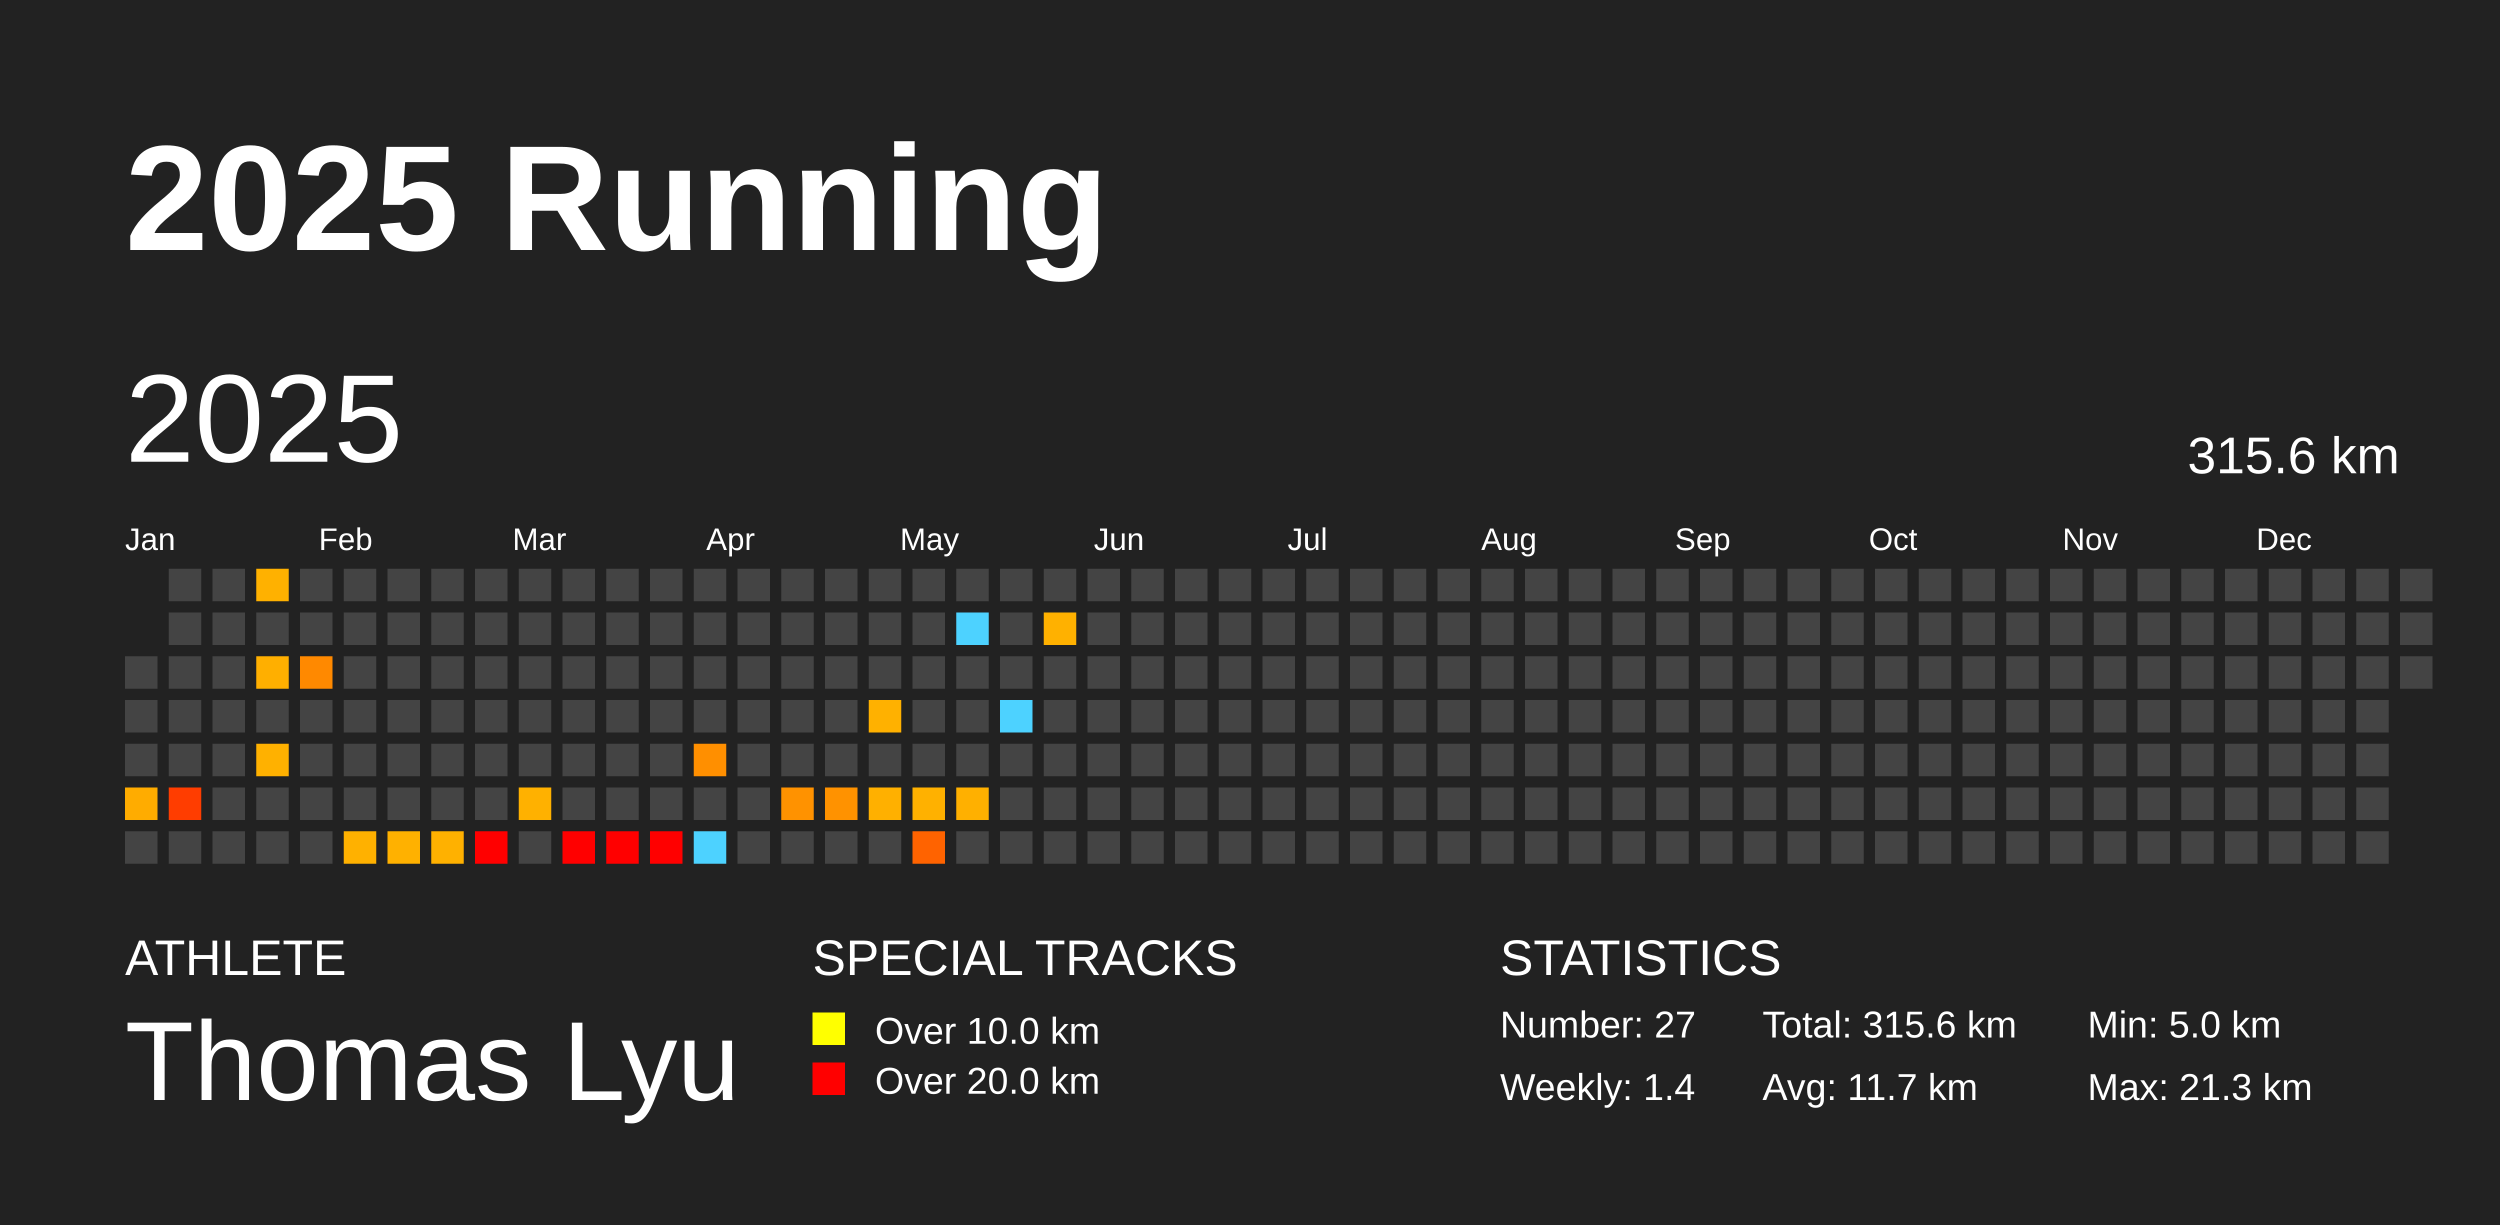
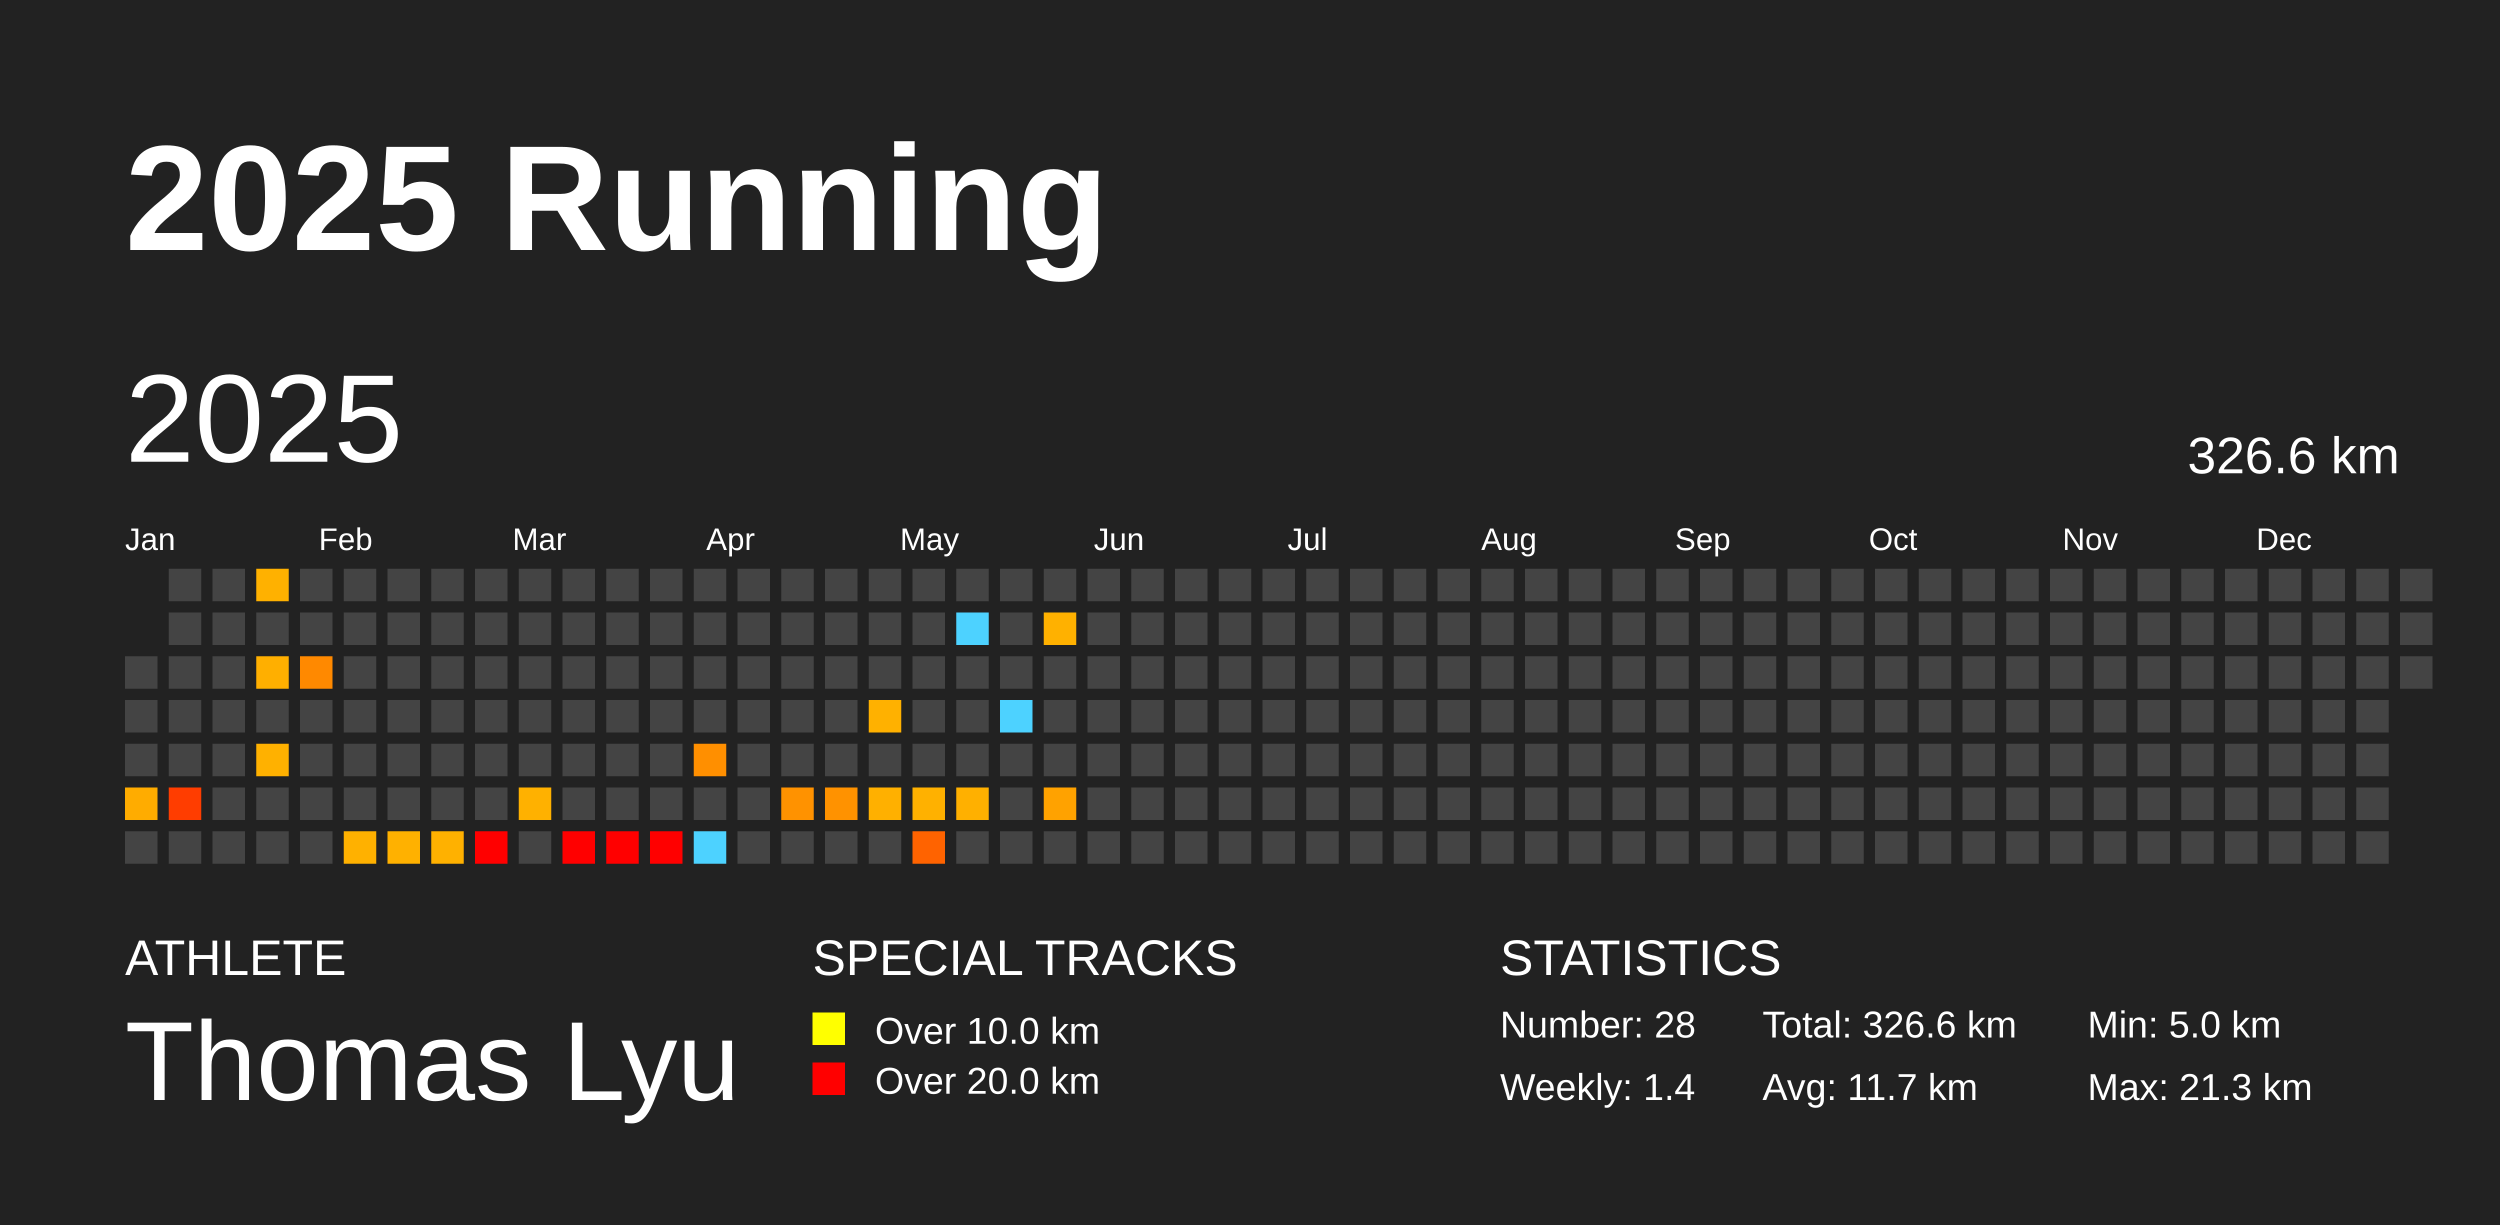
<svg xmlns="http://www.w3.org/2000/svg" baseProfile="full" height="98mm" version="1.1" viewBox="0,0,200,98" width="200mm">
  <defs />
  <rect fill="#222222" height="98" width="200" x="0" y="0" />
  <text fill="#FFFFFF" style="font-size:12px; font-family:Arial; font-weight:bold;" x="10" y="20">2025 Running</text>
  <text fill="#FFFFFF" style="font-size:4px; font-family:Arial" x="10" y="78">ATHLETE</text>
  <text fill="#FFFFFF" style="font-size:9px; font-family:Arial" x="10" y="88">Thomas Lyu</text>
  <text fill="#FFFFFF" style="font-size:4px; font-family:Arial" x="65" y="78">SPECIAL TRACKS</text>
  <rect fill="yellow" height="2.6" width="2.6" x="65" y="81" />
  <text fill="#FFFFFF" style="font-size:3px; font-family:Arial" x="70" y="83.5">Over 10.0 km</text>
  <rect fill="red" height="2.6" width="2.6" x="65" y="85" />
  <text fill="#FFFFFF" style="font-size:3px; font-family:Arial" x="70" y="87.5">Over 20.0 km</text>
  <text fill="#FFFFFF" style="font-size:4px; font-family:Arial" x="120" y="78">STATISTICS</text>
-   <text fill="#FFFFFF" style="font-size:3px; font-family:Arial" x="120" y="83">Number: 27</text>
+   <text fill="#FFFFFF" style="font-size:3px; font-family:Arial" x="120" y="83">Number: 28</text>
  <text fill="#FFFFFF" style="font-size:3px; font-family:Arial" x="120" y="88">Weekly: 1.4</text>
-   <text fill="#FFFFFF" style="font-size:3px; font-family:Arial" x="141" y="83">Total: 315.6 km</text>
+   <text fill="#FFFFFF" style="font-size:3px; font-family:Arial" x="141" y="83">Total: 326.6 km</text>
  <text fill="#FFFFFF" style="font-size:3px; font-family:Arial" x="141" y="88">Avg: 11.7 km</text>
  <text fill="#FFFFFF" style="font-size:3px; font-family:Arial" x="167" y="83">Min: 5.0 km</text>
  <text fill="#FFFFFF" style="font-size:3px; font-family:Arial" x="167" y="88">Max: 21.3 km</text>
  <text dominant-baseline="hanging" fill="#FFFFFF" style="font-size:10.0px; font-family:Arial;" x="10" y="30">2025</text>
-   <text dominant-baseline="hanging" fill="#FFFFFF" style="font-size:4.125px; font-family:Arial;" x="175" y="35">315.6 km</text>
+   <text dominant-baseline="hanging" fill="#FFFFFF" style="font-size:4.125px; font-family:Arial;" x="175" y="35">326.6 km</text>
  <text fill="#FFFFFF" style="font-size:2.5px; font-family:Arial" x="10.0" y="44">Jan</text>
  <text fill="#FFFFFF" style="font-size:2.5px; font-family:Arial" x="25.5" y="44">Feb</text>
  <text fill="#FFFFFF" style="font-size:2.5px; font-family:Arial" x="41.0" y="44">Mar</text>
  <text fill="#FFFFFF" style="font-size:2.5px; font-family:Arial" x="56.5" y="44">Apr</text>
  <text fill="#FFFFFF" style="font-size:2.5px; font-family:Arial" x="72.0" y="44">May</text>
  <text fill="#FFFFFF" style="font-size:2.5px; font-family:Arial" x="87.5" y="44">Jun</text>
  <text fill="#FFFFFF" style="font-size:2.5px; font-family:Arial" x="103.0" y="44">Jul</text>
  <text fill="#FFFFFF" style="font-size:2.5px; font-family:Arial" x="118.5" y="44">Aug</text>
  <text fill="#FFFFFF" style="font-size:2.5px; font-family:Arial" x="134.0" y="44">Sep</text>
  <text fill="#FFFFFF" style="font-size:2.5px; font-family:Arial" x="149.5" y="44">Oct</text>
  <text fill="#FFFFFF" style="font-size:2.5px; font-family:Arial" x="165.0" y="44">Nov</text>
  <text fill="#FFFFFF" style="font-size:2.5px; font-family:Arial" x="180.5" y="44">Dec</text>
  <rect fill="#444444" height="2.6" width="2.6" x="10.0" y="52.5" />
  <rect fill="#444444" height="2.6" width="2.6" x="10.0" y="56.0" />
  <rect fill="#444444" height="2.6" width="2.6" x="10.0" y="59.5" />
  <rect fill="#ffac00" height="2.6" width="2.6" x="10.0" y="63.0" />
  <rect fill="#444444" height="2.6" width="2.6" x="10.0" y="66.5" />
  <rect fill="#444444" height="2.6" width="2.6" x="13.5" y="45.5" />
  <rect fill="#444444" height="2.6" width="2.6" x="13.5" y="49.0" />
  <rect fill="#444444" height="2.6" width="2.6" x="13.5" y="52.5" />
  <rect fill="#444444" height="2.6" width="2.6" x="13.5" y="56.0" />
  <rect fill="#444444" height="2.6" width="2.6" x="13.5" y="59.5" />
  <rect fill="#ff3d00" height="2.6" width="2.6" x="13.5" y="63.0" />
  <rect fill="#444444" height="2.6" width="2.6" x="13.5" y="66.5" />
  <rect fill="#444444" height="2.6" width="2.6" x="17.0" y="45.5" />
  <rect fill="#444444" height="2.6" width="2.6" x="17.0" y="49.0" />
  <rect fill="#444444" height="2.6" width="2.6" x="17.0" y="52.5" />
  <rect fill="#444444" height="2.6" width="2.6" x="17.0" y="56.0" />
  <rect fill="#444444" height="2.6" width="2.6" x="17.0" y="59.5" />
  <rect fill="#444444" height="2.6" width="2.6" x="17.0" y="63.0" />
  <rect fill="#444444" height="2.6" width="2.6" x="17.0" y="66.5" />
  <rect fill="#ffb100" height="2.6" width="2.6" x="20.5" y="45.5" />
  <rect fill="#444444" height="2.6" width="2.6" x="20.5" y="49.0" />
  <rect fill="#ffaf00" height="2.6" width="2.6" x="20.5" y="52.5" />
  <rect fill="#444444" height="2.6" width="2.6" x="20.5" y="56.0" />
  <rect fill="#ffb100" height="2.6" width="2.6" x="20.5" y="59.5" />
  <rect fill="#444444" height="2.6" width="2.6" x="20.5" y="63.0" />
  <rect fill="#444444" height="2.6" width="2.6" x="20.5" y="66.5" />
  <rect fill="#444444" height="2.6" width="2.6" x="24.0" y="45.5" />
  <rect fill="#444444" height="2.6" width="2.6" x="24.0" y="49.0" />
  <rect fill="#ff8900" height="2.6" width="2.6" x="24.0" y="52.5" />
  <rect fill="#444444" height="2.6" width="2.6" x="24.0" y="56.0" />
  <rect fill="#444444" height="2.6" width="2.6" x="24.0" y="59.5" />
  <rect fill="#444444" height="2.6" width="2.6" x="24.0" y="63.0" />
  <rect fill="#444444" height="2.6" width="2.6" x="24.0" y="66.5" />
  <rect fill="#444444" height="2.6" width="2.6" x="27.5" y="45.5" />
  <rect fill="#444444" height="2.6" width="2.6" x="27.5" y="49.0" />
  <rect fill="#444444" height="2.6" width="2.6" x="27.5" y="52.5" />
  <rect fill="#444444" height="2.6" width="2.6" x="27.5" y="56.0" />
  <rect fill="#444444" height="2.6" width="2.6" x="27.5" y="59.5" />
  <rect fill="#444444" height="2.6" width="2.6" x="27.5" y="63.0" />
  <rect fill="#ffb100" height="2.6" width="2.6" x="27.5" y="66.5" />
  <rect fill="#444444" height="2.6" width="2.6" x="31.0" y="45.5" />
  <rect fill="#444444" height="2.6" width="2.6" x="31.0" y="49.0" />
  <rect fill="#444444" height="2.6" width="2.6" x="31.0" y="52.5" />
  <rect fill="#444444" height="2.6" width="2.6" x="31.0" y="56.0" />
  <rect fill="#444444" height="2.6" width="2.6" x="31.0" y="59.5" />
  <rect fill="#444444" height="2.6" width="2.6" x="31.0" y="63.0" />
  <rect fill="#ffb100" height="2.6" width="2.6" x="31.0" y="66.5" />
  <rect fill="#444444" height="2.6" width="2.6" x="34.5" y="45.5" />
  <rect fill="#444444" height="2.6" width="2.6" x="34.5" y="49.0" />
  <rect fill="#444444" height="2.6" width="2.6" x="34.5" y="52.5" />
  <rect fill="#444444" height="2.6" width="2.6" x="34.5" y="56.0" />
  <rect fill="#444444" height="2.6" width="2.6" x="34.5" y="59.5" />
  <rect fill="#444444" height="2.6" width="2.6" x="34.5" y="63.0" />
  <rect fill="#ffb100" height="2.6" width="2.6" x="34.5" y="66.5" />
  <rect fill="#444444" height="2.6" width="2.6" x="38.0" y="45.5" />
  <rect fill="#444444" height="2.6" width="2.6" x="38.0" y="49.0" />
  <rect fill="#444444" height="2.6" width="2.6" x="38.0" y="52.5" />
  <rect fill="#444444" height="2.6" width="2.6" x="38.0" y="56.0" />
  <rect fill="#444444" height="2.6" width="2.6" x="38.0" y="59.5" />
  <rect fill="#444444" height="2.6" width="2.6" x="38.0" y="63.0" />
  <rect fill="red" height="2.6" width="2.6" x="38.0" y="66.5" />
  <rect fill="#444444" height="2.6" width="2.6" x="41.5" y="45.5" />
  <rect fill="#444444" height="2.6" width="2.6" x="41.5" y="49.0" />
  <rect fill="#444444" height="2.6" width="2.6" x="41.5" y="52.5" />
  <rect fill="#444444" height="2.6" width="2.6" x="41.5" y="56.0" />
  <rect fill="#444444" height="2.6" width="2.6" x="41.5" y="59.5" />
  <rect fill="#ffb100" height="2.6" width="2.6" x="41.5" y="63.0" />
  <rect fill="#444444" height="2.6" width="2.6" x="41.5" y="66.5" />
  <rect fill="#444444" height="2.6" width="2.6" x="45.0" y="45.5" />
  <rect fill="#444444" height="2.6" width="2.6" x="45.0" y="49.0" />
  <rect fill="#444444" height="2.6" width="2.6" x="45.0" y="52.5" />
  <rect fill="#444444" height="2.6" width="2.6" x="45.0" y="56.0" />
  <rect fill="#444444" height="2.6" width="2.6" x="45.0" y="59.5" />
  <rect fill="#444444" height="2.6" width="2.6" x="45.0" y="63.0" />
  <rect fill="red" height="2.6" width="2.6" x="45.0" y="66.5" />
  <rect fill="#444444" height="2.6" width="2.6" x="48.5" y="45.5" />
  <rect fill="#444444" height="2.6" width="2.6" x="48.5" y="49.0" />
  <rect fill="#444444" height="2.6" width="2.6" x="48.5" y="52.5" />
  <rect fill="#444444" height="2.6" width="2.6" x="48.5" y="56.0" />
  <rect fill="#444444" height="2.6" width="2.6" x="48.5" y="59.5" />
  <rect fill="#444444" height="2.6" width="2.6" x="48.5" y="63.0" />
  <rect fill="red" height="2.6" width="2.6" x="48.5" y="66.5" />
  <rect fill="#444444" height="2.6" width="2.6" x="52.0" y="45.5" />
  <rect fill="#444444" height="2.6" width="2.6" x="52.0" y="49.0" />
  <rect fill="#444444" height="2.6" width="2.6" x="52.0" y="52.5" />
  <rect fill="#444444" height="2.6" width="2.6" x="52.0" y="56.0" />
  <rect fill="#444444" height="2.6" width="2.6" x="52.0" y="59.5" />
  <rect fill="#444444" height="2.6" width="2.6" x="52.0" y="63.0" />
  <rect fill="red" height="2.6" width="2.6" x="52.0" y="66.5" />
  <rect fill="#444444" height="2.6" width="2.6" x="55.5" y="45.5" />
  <rect fill="#444444" height="2.6" width="2.6" x="55.5" y="49.0" />
  <rect fill="#444444" height="2.6" width="2.6" x="55.5" y="52.5" />
  <rect fill="#444444" height="2.6" width="2.6" x="55.5" y="56.0" />
  <rect fill="#ff8f00" height="2.6" width="2.6" x="55.5" y="59.5" />
  <rect fill="#444444" height="2.6" width="2.6" x="55.5" y="63.0" />
  <rect fill="#4dd2ff" height="2.6" width="2.6" x="55.5" y="66.5" />
  <rect fill="#444444" height="2.6" width="2.6" x="59.0" y="45.5" />
  <rect fill="#444444" height="2.6" width="2.6" x="59.0" y="49.0" />
  <rect fill="#444444" height="2.6" width="2.6" x="59.0" y="52.5" />
  <rect fill="#444444" height="2.6" width="2.6" x="59.0" y="56.0" />
  <rect fill="#444444" height="2.6" width="2.6" x="59.0" y="59.5" />
  <rect fill="#444444" height="2.6" width="2.6" x="59.0" y="63.0" />
  <rect fill="#444444" height="2.6" width="2.6" x="59.0" y="66.5" />
  <rect fill="#444444" height="2.6" width="2.6" x="62.5" y="45.5" />
  <rect fill="#444444" height="2.6" width="2.6" x="62.5" y="49.0" />
  <rect fill="#444444" height="2.6" width="2.6" x="62.5" y="52.5" />
  <rect fill="#444444" height="2.6" width="2.6" x="62.5" y="56.0" />
  <rect fill="#444444" height="2.6" width="2.6" x="62.5" y="59.5" />
  <rect fill="#ff9200" height="2.6" width="2.6" x="62.5" y="63.0" />
  <rect fill="#444444" height="2.6" width="2.6" x="62.5" y="66.5" />
  <rect fill="#444444" height="2.6" width="2.6" x="66.0" y="45.5" />
  <rect fill="#444444" height="2.6" width="2.6" x="66.0" y="49.0" />
  <rect fill="#444444" height="2.6" width="2.6" x="66.0" y="52.5" />
  <rect fill="#444444" height="2.6" width="2.6" x="66.0" y="56.0" />
  <rect fill="#444444" height="2.6" width="2.6" x="66.0" y="59.5" />
  <rect fill="#ff9200" height="2.6" width="2.6" x="66.0" y="63.0" />
  <rect fill="#444444" height="2.6" width="2.6" x="66.0" y="66.5" />
  <rect fill="#444444" height="2.6" width="2.6" x="69.5" y="45.5" />
  <rect fill="#444444" height="2.6" width="2.6" x="69.5" y="49.0" />
  <rect fill="#444444" height="2.6" width="2.6" x="69.5" y="52.5" />
  <rect fill="#ffb100" height="2.6" width="2.6" x="69.5" y="56.0" />
  <rect fill="#444444" height="2.6" width="2.6" x="69.5" y="59.5" />
  <rect fill="#ffb000" height="2.6" width="2.6" x="69.5" y="63.0" />
  <rect fill="#444444" height="2.6" width="2.6" x="69.5" y="66.5" />
  <rect fill="#444444" height="2.6" width="2.6" x="73.0" y="45.5" />
  <rect fill="#444444" height="2.6" width="2.6" x="73.0" y="49.0" />
  <rect fill="#444444" height="2.6" width="2.6" x="73.0" y="52.5" />
  <rect fill="#444444" height="2.6" width="2.6" x="73.0" y="56.0" />
  <rect fill="#444444" height="2.6" width="2.6" x="73.0" y="59.5" />
  <rect fill="#ffb100" height="2.6" width="2.6" x="73.0" y="63.0" />
  <rect fill="#ff6300" height="2.6" width="2.6" x="73.0" y="66.5" />
  <rect fill="#444444" height="2.6" width="2.6" x="76.5" y="45.5" />
  <rect fill="#4dd2ff" height="2.6" width="2.6" x="76.5" y="49.0" />
  <rect fill="#444444" height="2.6" width="2.6" x="76.5" y="52.5" />
  <rect fill="#444444" height="2.6" width="2.6" x="76.5" y="56.0" />
  <rect fill="#444444" height="2.6" width="2.6" x="76.5" y="59.5" />
  <rect fill="#ffb000" height="2.6" width="2.6" x="76.5" y="63.0" />
  <rect fill="#444444" height="2.6" width="2.6" x="76.5" y="66.5" />
  <rect fill="#444444" height="2.6" width="2.6" x="80.0" y="45.5" />
  <rect fill="#444444" height="2.6" width="2.6" x="80.0" y="49.0" />
  <rect fill="#444444" height="2.6" width="2.6" x="80.0" y="52.5" />
  <rect fill="#4dd2ff" height="2.6" width="2.6" x="80.0" y="56.0" />
  <rect fill="#444444" height="2.6" width="2.6" x="80.0" y="59.5" />
  <rect fill="#444444" height="2.6" width="2.6" x="80.0" y="63.0" />
  <rect fill="#444444" height="2.6" width="2.6" x="80.0" y="66.5" />
  <rect fill="#444444" height="2.6" width="2.6" x="83.5" y="45.5" />
  <rect fill="#ffb100" height="2.6" width="2.6" x="83.5" y="49.0" />
  <rect fill="#444444" height="2.6" width="2.6" x="83.5" y="52.5" />
  <rect fill="#444444" height="2.6" width="2.6" x="83.5" y="56.0" />
  <rect fill="#444444" height="2.6" width="2.6" x="83.5" y="59.5" />
-   <rect fill="#444444" height="2.6" width="2.6" x="83.5" y="63.0" />
+   <rect fill="#ffa200" height="2.6" width="2.6" x="83.5" y="63.0" />
  <rect fill="#444444" height="2.6" width="2.6" x="83.5" y="66.5" />
  <rect fill="#444444" height="2.6" width="2.6" x="87.0" y="45.5" />
  <rect fill="#444444" height="2.6" width="2.6" x="87.0" y="49.0" />
  <rect fill="#444444" height="2.6" width="2.6" x="87.0" y="52.5" />
  <rect fill="#444444" height="2.6" width="2.6" x="87.0" y="56.0" />
  <rect fill="#444444" height="2.6" width="2.6" x="87.0" y="59.5" />
  <rect fill="#444444" height="2.6" width="2.6" x="87.0" y="63.0" />
  <rect fill="#444444" height="2.6" width="2.6" x="87.0" y="66.5" />
  <rect fill="#444444" height="2.6" width="2.6" x="90.5" y="45.5" />
  <rect fill="#444444" height="2.6" width="2.6" x="90.5" y="49.0" />
  <rect fill="#444444" height="2.6" width="2.6" x="90.5" y="52.5" />
  <rect fill="#444444" height="2.6" width="2.6" x="90.5" y="56.0" />
  <rect fill="#444444" height="2.6" width="2.6" x="90.5" y="59.5" />
  <rect fill="#444444" height="2.6" width="2.6" x="90.5" y="63.0" />
  <rect fill="#444444" height="2.6" width="2.6" x="90.5" y="66.5" />
  <rect fill="#444444" height="2.6" width="2.6" x="94.0" y="45.5" />
  <rect fill="#444444" height="2.6" width="2.6" x="94.0" y="49.0" />
  <rect fill="#444444" height="2.6" width="2.6" x="94.0" y="52.5" />
  <rect fill="#444444" height="2.6" width="2.6" x="94.0" y="56.0" />
  <rect fill="#444444" height="2.6" width="2.6" x="94.0" y="59.5" />
  <rect fill="#444444" height="2.6" width="2.6" x="94.0" y="63.0" />
  <rect fill="#444444" height="2.6" width="2.6" x="94.0" y="66.5" />
  <rect fill="#444444" height="2.6" width="2.6" x="97.5" y="45.5" />
  <rect fill="#444444" height="2.6" width="2.6" x="97.5" y="49.0" />
  <rect fill="#444444" height="2.6" width="2.6" x="97.5" y="52.5" />
  <rect fill="#444444" height="2.6" width="2.6" x="97.5" y="56.0" />
  <rect fill="#444444" height="2.6" width="2.6" x="97.5" y="59.5" />
  <rect fill="#444444" height="2.6" width="2.6" x="97.5" y="63.0" />
  <rect fill="#444444" height="2.6" width="2.6" x="97.5" y="66.5" />
  <rect fill="#444444" height="2.6" width="2.6" x="101.0" y="45.5" />
  <rect fill="#444444" height="2.6" width="2.6" x="101.0" y="49.0" />
  <rect fill="#444444" height="2.6" width="2.6" x="101.0" y="52.5" />
  <rect fill="#444444" height="2.6" width="2.6" x="101.0" y="56.0" />
  <rect fill="#444444" height="2.6" width="2.6" x="101.0" y="59.5" />
  <rect fill="#444444" height="2.6" width="2.6" x="101.0" y="63.0" />
  <rect fill="#444444" height="2.6" width="2.6" x="101.0" y="66.5" />
  <rect fill="#444444" height="2.6" width="2.6" x="104.5" y="45.5" />
  <rect fill="#444444" height="2.6" width="2.6" x="104.5" y="49.0" />
  <rect fill="#444444" height="2.6" width="2.6" x="104.5" y="52.5" />
  <rect fill="#444444" height="2.6" width="2.6" x="104.5" y="56.0" />
  <rect fill="#444444" height="2.6" width="2.6" x="104.5" y="59.5" />
  <rect fill="#444444" height="2.6" width="2.6" x="104.5" y="63.0" />
  <rect fill="#444444" height="2.6" width="2.6" x="104.5" y="66.5" />
  <rect fill="#444444" height="2.6" width="2.6" x="108.0" y="45.5" />
  <rect fill="#444444" height="2.6" width="2.6" x="108.0" y="49.0" />
  <rect fill="#444444" height="2.6" width="2.6" x="108.0" y="52.5" />
  <rect fill="#444444" height="2.6" width="2.6" x="108.0" y="56.0" />
  <rect fill="#444444" height="2.6" width="2.6" x="108.0" y="59.5" />
  <rect fill="#444444" height="2.6" width="2.6" x="108.0" y="63.0" />
  <rect fill="#444444" height="2.6" width="2.6" x="108.0" y="66.5" />
  <rect fill="#444444" height="2.6" width="2.6" x="111.5" y="45.5" />
  <rect fill="#444444" height="2.6" width="2.6" x="111.5" y="49.0" />
  <rect fill="#444444" height="2.6" width="2.6" x="111.5" y="52.5" />
  <rect fill="#444444" height="2.6" width="2.6" x="111.5" y="56.0" />
  <rect fill="#444444" height="2.6" width="2.6" x="111.5" y="59.5" />
  <rect fill="#444444" height="2.6" width="2.6" x="111.5" y="63.0" />
  <rect fill="#444444" height="2.6" width="2.6" x="111.5" y="66.5" />
  <rect fill="#444444" height="2.6" width="2.6" x="115.0" y="45.5" />
  <rect fill="#444444" height="2.6" width="2.6" x="115.0" y="49.0" />
  <rect fill="#444444" height="2.6" width="2.6" x="115.0" y="52.5" />
  <rect fill="#444444" height="2.6" width="2.6" x="115.0" y="56.0" />
  <rect fill="#444444" height="2.6" width="2.6" x="115.0" y="59.5" />
  <rect fill="#444444" height="2.6" width="2.6" x="115.0" y="63.0" />
  <rect fill="#444444" height="2.6" width="2.6" x="115.0" y="66.5" />
  <rect fill="#444444" height="2.6" width="2.6" x="118.5" y="45.5" />
  <rect fill="#444444" height="2.6" width="2.6" x="118.5" y="49.0" />
  <rect fill="#444444" height="2.6" width="2.6" x="118.5" y="52.5" />
  <rect fill="#444444" height="2.6" width="2.6" x="118.5" y="56.0" />
  <rect fill="#444444" height="2.6" width="2.6" x="118.5" y="59.5" />
  <rect fill="#444444" height="2.6" width="2.6" x="118.5" y="63.0" />
  <rect fill="#444444" height="2.6" width="2.6" x="118.5" y="66.5" />
  <rect fill="#444444" height="2.6" width="2.6" x="122.0" y="45.5" />
  <rect fill="#444444" height="2.6" width="2.6" x="122.0" y="49.0" />
  <rect fill="#444444" height="2.6" width="2.6" x="122.0" y="52.5" />
  <rect fill="#444444" height="2.6" width="2.6" x="122.0" y="56.0" />
  <rect fill="#444444" height="2.6" width="2.6" x="122.0" y="59.5" />
  <rect fill="#444444" height="2.6" width="2.6" x="122.0" y="63.0" />
  <rect fill="#444444" height="2.6" width="2.6" x="122.0" y="66.5" />
  <rect fill="#444444" height="2.6" width="2.6" x="125.5" y="45.5" />
  <rect fill="#444444" height="2.6" width="2.6" x="125.5" y="49.0" />
  <rect fill="#444444" height="2.6" width="2.6" x="125.5" y="52.5" />
  <rect fill="#444444" height="2.6" width="2.6" x="125.5" y="56.0" />
  <rect fill="#444444" height="2.6" width="2.6" x="125.5" y="59.5" />
  <rect fill="#444444" height="2.6" width="2.6" x="125.5" y="63.0" />
  <rect fill="#444444" height="2.6" width="2.6" x="125.5" y="66.5" />
  <rect fill="#444444" height="2.6" width="2.6" x="129.0" y="45.5" />
  <rect fill="#444444" height="2.6" width="2.6" x="129.0" y="49.0" />
  <rect fill="#444444" height="2.6" width="2.6" x="129.0" y="52.5" />
  <rect fill="#444444" height="2.6" width="2.6" x="129.0" y="56.0" />
  <rect fill="#444444" height="2.6" width="2.6" x="129.0" y="59.5" />
  <rect fill="#444444" height="2.6" width="2.6" x="129.0" y="63.0" />
  <rect fill="#444444" height="2.6" width="2.6" x="129.0" y="66.5" />
  <rect fill="#444444" height="2.6" width="2.6" x="132.5" y="45.5" />
  <rect fill="#444444" height="2.6" width="2.6" x="132.5" y="49.0" />
  <rect fill="#444444" height="2.6" width="2.6" x="132.5" y="52.5" />
  <rect fill="#444444" height="2.6" width="2.6" x="132.5" y="56.0" />
  <rect fill="#444444" height="2.6" width="2.6" x="132.5" y="59.5" />
  <rect fill="#444444" height="2.6" width="2.6" x="132.5" y="63.0" />
  <rect fill="#444444" height="2.6" width="2.6" x="132.5" y="66.5" />
  <rect fill="#444444" height="2.6" width="2.6" x="136.0" y="45.5" />
  <rect fill="#444444" height="2.6" width="2.6" x="136.0" y="49.0" />
  <rect fill="#444444" height="2.6" width="2.6" x="136.0" y="52.5" />
  <rect fill="#444444" height="2.6" width="2.6" x="136.0" y="56.0" />
  <rect fill="#444444" height="2.6" width="2.6" x="136.0" y="59.5" />
  <rect fill="#444444" height="2.6" width="2.6" x="136.0" y="63.0" />
  <rect fill="#444444" height="2.6" width="2.6" x="136.0" y="66.5" />
  <rect fill="#444444" height="2.6" width="2.6" x="139.5" y="45.5" />
  <rect fill="#444444" height="2.6" width="2.6" x="139.5" y="49.0" />
  <rect fill="#444444" height="2.6" width="2.6" x="139.5" y="52.5" />
  <rect fill="#444444" height="2.6" width="2.6" x="139.5" y="56.0" />
  <rect fill="#444444" height="2.6" width="2.6" x="139.5" y="59.5" />
  <rect fill="#444444" height="2.6" width="2.6" x="139.5" y="63.0" />
  <rect fill="#444444" height="2.6" width="2.6" x="139.5" y="66.5" />
  <rect fill="#444444" height="2.6" width="2.6" x="143.0" y="45.5" />
  <rect fill="#444444" height="2.6" width="2.6" x="143.0" y="49.0" />
  <rect fill="#444444" height="2.6" width="2.6" x="143.0" y="52.5" />
  <rect fill="#444444" height="2.6" width="2.6" x="143.0" y="56.0" />
  <rect fill="#444444" height="2.6" width="2.6" x="143.0" y="59.5" />
  <rect fill="#444444" height="2.6" width="2.6" x="143.0" y="63.0" />
  <rect fill="#444444" height="2.6" width="2.6" x="143.0" y="66.5" />
  <rect fill="#444444" height="2.6" width="2.6" x="146.5" y="45.5" />
  <rect fill="#444444" height="2.6" width="2.6" x="146.5" y="49.0" />
  <rect fill="#444444" height="2.6" width="2.6" x="146.5" y="52.5" />
  <rect fill="#444444" height="2.6" width="2.6" x="146.5" y="56.0" />
  <rect fill="#444444" height="2.6" width="2.6" x="146.5" y="59.5" />
  <rect fill="#444444" height="2.6" width="2.6" x="146.5" y="63.0" />
  <rect fill="#444444" height="2.6" width="2.6" x="146.5" y="66.5" />
  <rect fill="#444444" height="2.6" width="2.6" x="150.0" y="45.5" />
  <rect fill="#444444" height="2.6" width="2.6" x="150.0" y="49.0" />
  <rect fill="#444444" height="2.6" width="2.6" x="150.0" y="52.5" />
  <rect fill="#444444" height="2.6" width="2.6" x="150.0" y="56.0" />
  <rect fill="#444444" height="2.6" width="2.6" x="150.0" y="59.5" />
  <rect fill="#444444" height="2.6" width="2.6" x="150.0" y="63.0" />
  <rect fill="#444444" height="2.6" width="2.6" x="150.0" y="66.5" />
  <rect fill="#444444" height="2.6" width="2.6" x="153.5" y="45.5" />
  <rect fill="#444444" height="2.6" width="2.6" x="153.5" y="49.0" />
  <rect fill="#444444" height="2.6" width="2.6" x="153.5" y="52.5" />
  <rect fill="#444444" height="2.6" width="2.6" x="153.5" y="56.0" />
  <rect fill="#444444" height="2.6" width="2.6" x="153.5" y="59.5" />
  <rect fill="#444444" height="2.6" width="2.6" x="153.5" y="63.0" />
  <rect fill="#444444" height="2.6" width="2.6" x="153.5" y="66.5" />
  <rect fill="#444444" height="2.6" width="2.6" x="157.0" y="45.5" />
  <rect fill="#444444" height="2.6" width="2.6" x="157.0" y="49.0" />
  <rect fill="#444444" height="2.6" width="2.6" x="157.0" y="52.5" />
  <rect fill="#444444" height="2.6" width="2.6" x="157.0" y="56.0" />
  <rect fill="#444444" height="2.6" width="2.6" x="157.0" y="59.5" />
  <rect fill="#444444" height="2.6" width="2.6" x="157.0" y="63.0" />
  <rect fill="#444444" height="2.6" width="2.6" x="157.0" y="66.5" />
  <rect fill="#444444" height="2.6" width="2.6" x="160.5" y="45.5" />
  <rect fill="#444444" height="2.6" width="2.6" x="160.5" y="49.0" />
  <rect fill="#444444" height="2.6" width="2.6" x="160.5" y="52.5" />
  <rect fill="#444444" height="2.6" width="2.6" x="160.5" y="56.0" />
  <rect fill="#444444" height="2.6" width="2.6" x="160.5" y="59.5" />
  <rect fill="#444444" height="2.6" width="2.6" x="160.5" y="63.0" />
  <rect fill="#444444" height="2.6" width="2.6" x="160.5" y="66.5" />
  <rect fill="#444444" height="2.6" width="2.6" x="164.0" y="45.5" />
  <rect fill="#444444" height="2.6" width="2.6" x="164.0" y="49.0" />
  <rect fill="#444444" height="2.6" width="2.6" x="164.0" y="52.5" />
  <rect fill="#444444" height="2.6" width="2.6" x="164.0" y="56.0" />
  <rect fill="#444444" height="2.6" width="2.6" x="164.0" y="59.5" />
  <rect fill="#444444" height="2.6" width="2.6" x="164.0" y="63.0" />
  <rect fill="#444444" height="2.6" width="2.6" x="164.0" y="66.5" />
  <rect fill="#444444" height="2.6" width="2.6" x="167.5" y="45.5" />
  <rect fill="#444444" height="2.6" width="2.6" x="167.5" y="49.0" />
  <rect fill="#444444" height="2.6" width="2.6" x="167.5" y="52.5" />
  <rect fill="#444444" height="2.6" width="2.6" x="167.5" y="56.0" />
  <rect fill="#444444" height="2.6" width="2.6" x="167.5" y="59.5" />
  <rect fill="#444444" height="2.6" width="2.6" x="167.5" y="63.0" />
  <rect fill="#444444" height="2.6" width="2.6" x="167.5" y="66.5" />
  <rect fill="#444444" height="2.6" width="2.6" x="171.0" y="45.5" />
  <rect fill="#444444" height="2.6" width="2.6" x="171.0" y="49.0" />
  <rect fill="#444444" height="2.6" width="2.6" x="171.0" y="52.5" />
  <rect fill="#444444" height="2.6" width="2.6" x="171.0" y="56.0" />
  <rect fill="#444444" height="2.6" width="2.6" x="171.0" y="59.5" />
  <rect fill="#444444" height="2.6" width="2.6" x="171.0" y="63.0" />
  <rect fill="#444444" height="2.6" width="2.6" x="171.0" y="66.5" />
  <rect fill="#444444" height="2.6" width="2.6" x="174.5" y="45.5" />
  <rect fill="#444444" height="2.6" width="2.6" x="174.5" y="49.0" />
  <rect fill="#444444" height="2.6" width="2.6" x="174.5" y="52.5" />
  <rect fill="#444444" height="2.6" width="2.6" x="174.5" y="56.0" />
  <rect fill="#444444" height="2.6" width="2.6" x="174.5" y="59.5" />
  <rect fill="#444444" height="2.6" width="2.6" x="174.5" y="63.0" />
  <rect fill="#444444" height="2.6" width="2.6" x="174.5" y="66.5" />
  <rect fill="#444444" height="2.6" width="2.6" x="178.0" y="45.5" />
  <rect fill="#444444" height="2.6" width="2.6" x="178.0" y="49.0" />
  <rect fill="#444444" height="2.6" width="2.6" x="178.0" y="52.5" />
  <rect fill="#444444" height="2.6" width="2.6" x="178.0" y="56.0" />
  <rect fill="#444444" height="2.6" width="2.6" x="178.0" y="59.5" />
  <rect fill="#444444" height="2.6" width="2.6" x="178.0" y="63.0" />
  <rect fill="#444444" height="2.6" width="2.6" x="178.0" y="66.5" />
  <rect fill="#444444" height="2.6" width="2.6" x="181.5" y="45.5" />
  <rect fill="#444444" height="2.6" width="2.6" x="181.5" y="49.0" />
  <rect fill="#444444" height="2.6" width="2.6" x="181.5" y="52.5" />
  <rect fill="#444444" height="2.6" width="2.6" x="181.5" y="56.0" />
  <rect fill="#444444" height="2.6" width="2.6" x="181.5" y="59.5" />
  <rect fill="#444444" height="2.6" width="2.6" x="181.5" y="63.0" />
  <rect fill="#444444" height="2.6" width="2.6" x="181.5" y="66.5" />
  <rect fill="#444444" height="2.6" width="2.6" x="185.0" y="45.5" />
  <rect fill="#444444" height="2.6" width="2.6" x="185.0" y="49.0" />
  <rect fill="#444444" height="2.6" width="2.6" x="185.0" y="52.5" />
  <rect fill="#444444" height="2.6" width="2.6" x="185.0" y="56.0" />
  <rect fill="#444444" height="2.6" width="2.6" x="185.0" y="59.5" />
  <rect fill="#444444" height="2.6" width="2.6" x="185.0" y="63.0" />
  <rect fill="#444444" height="2.6" width="2.6" x="185.0" y="66.5" />
  <rect fill="#444444" height="2.6" width="2.6" x="188.5" y="45.5" />
  <rect fill="#444444" height="2.6" width="2.6" x="188.5" y="49.0" />
  <rect fill="#444444" height="2.6" width="2.6" x="188.5" y="52.5" />
  <rect fill="#444444" height="2.6" width="2.6" x="188.5" y="56.0" />
  <rect fill="#444444" height="2.6" width="2.6" x="188.5" y="59.5" />
  <rect fill="#444444" height="2.6" width="2.6" x="188.5" y="63.0" />
  <rect fill="#444444" height="2.6" width="2.6" x="188.5" y="66.5" />
  <rect fill="#444444" height="2.6" width="2.6" x="192.0" y="45.5" />
  <rect fill="#444444" height="2.6" width="2.6" x="192.0" y="49.0" />
  <rect fill="#444444" height="2.6" width="2.6" x="192.0" y="52.5" />
</svg>
